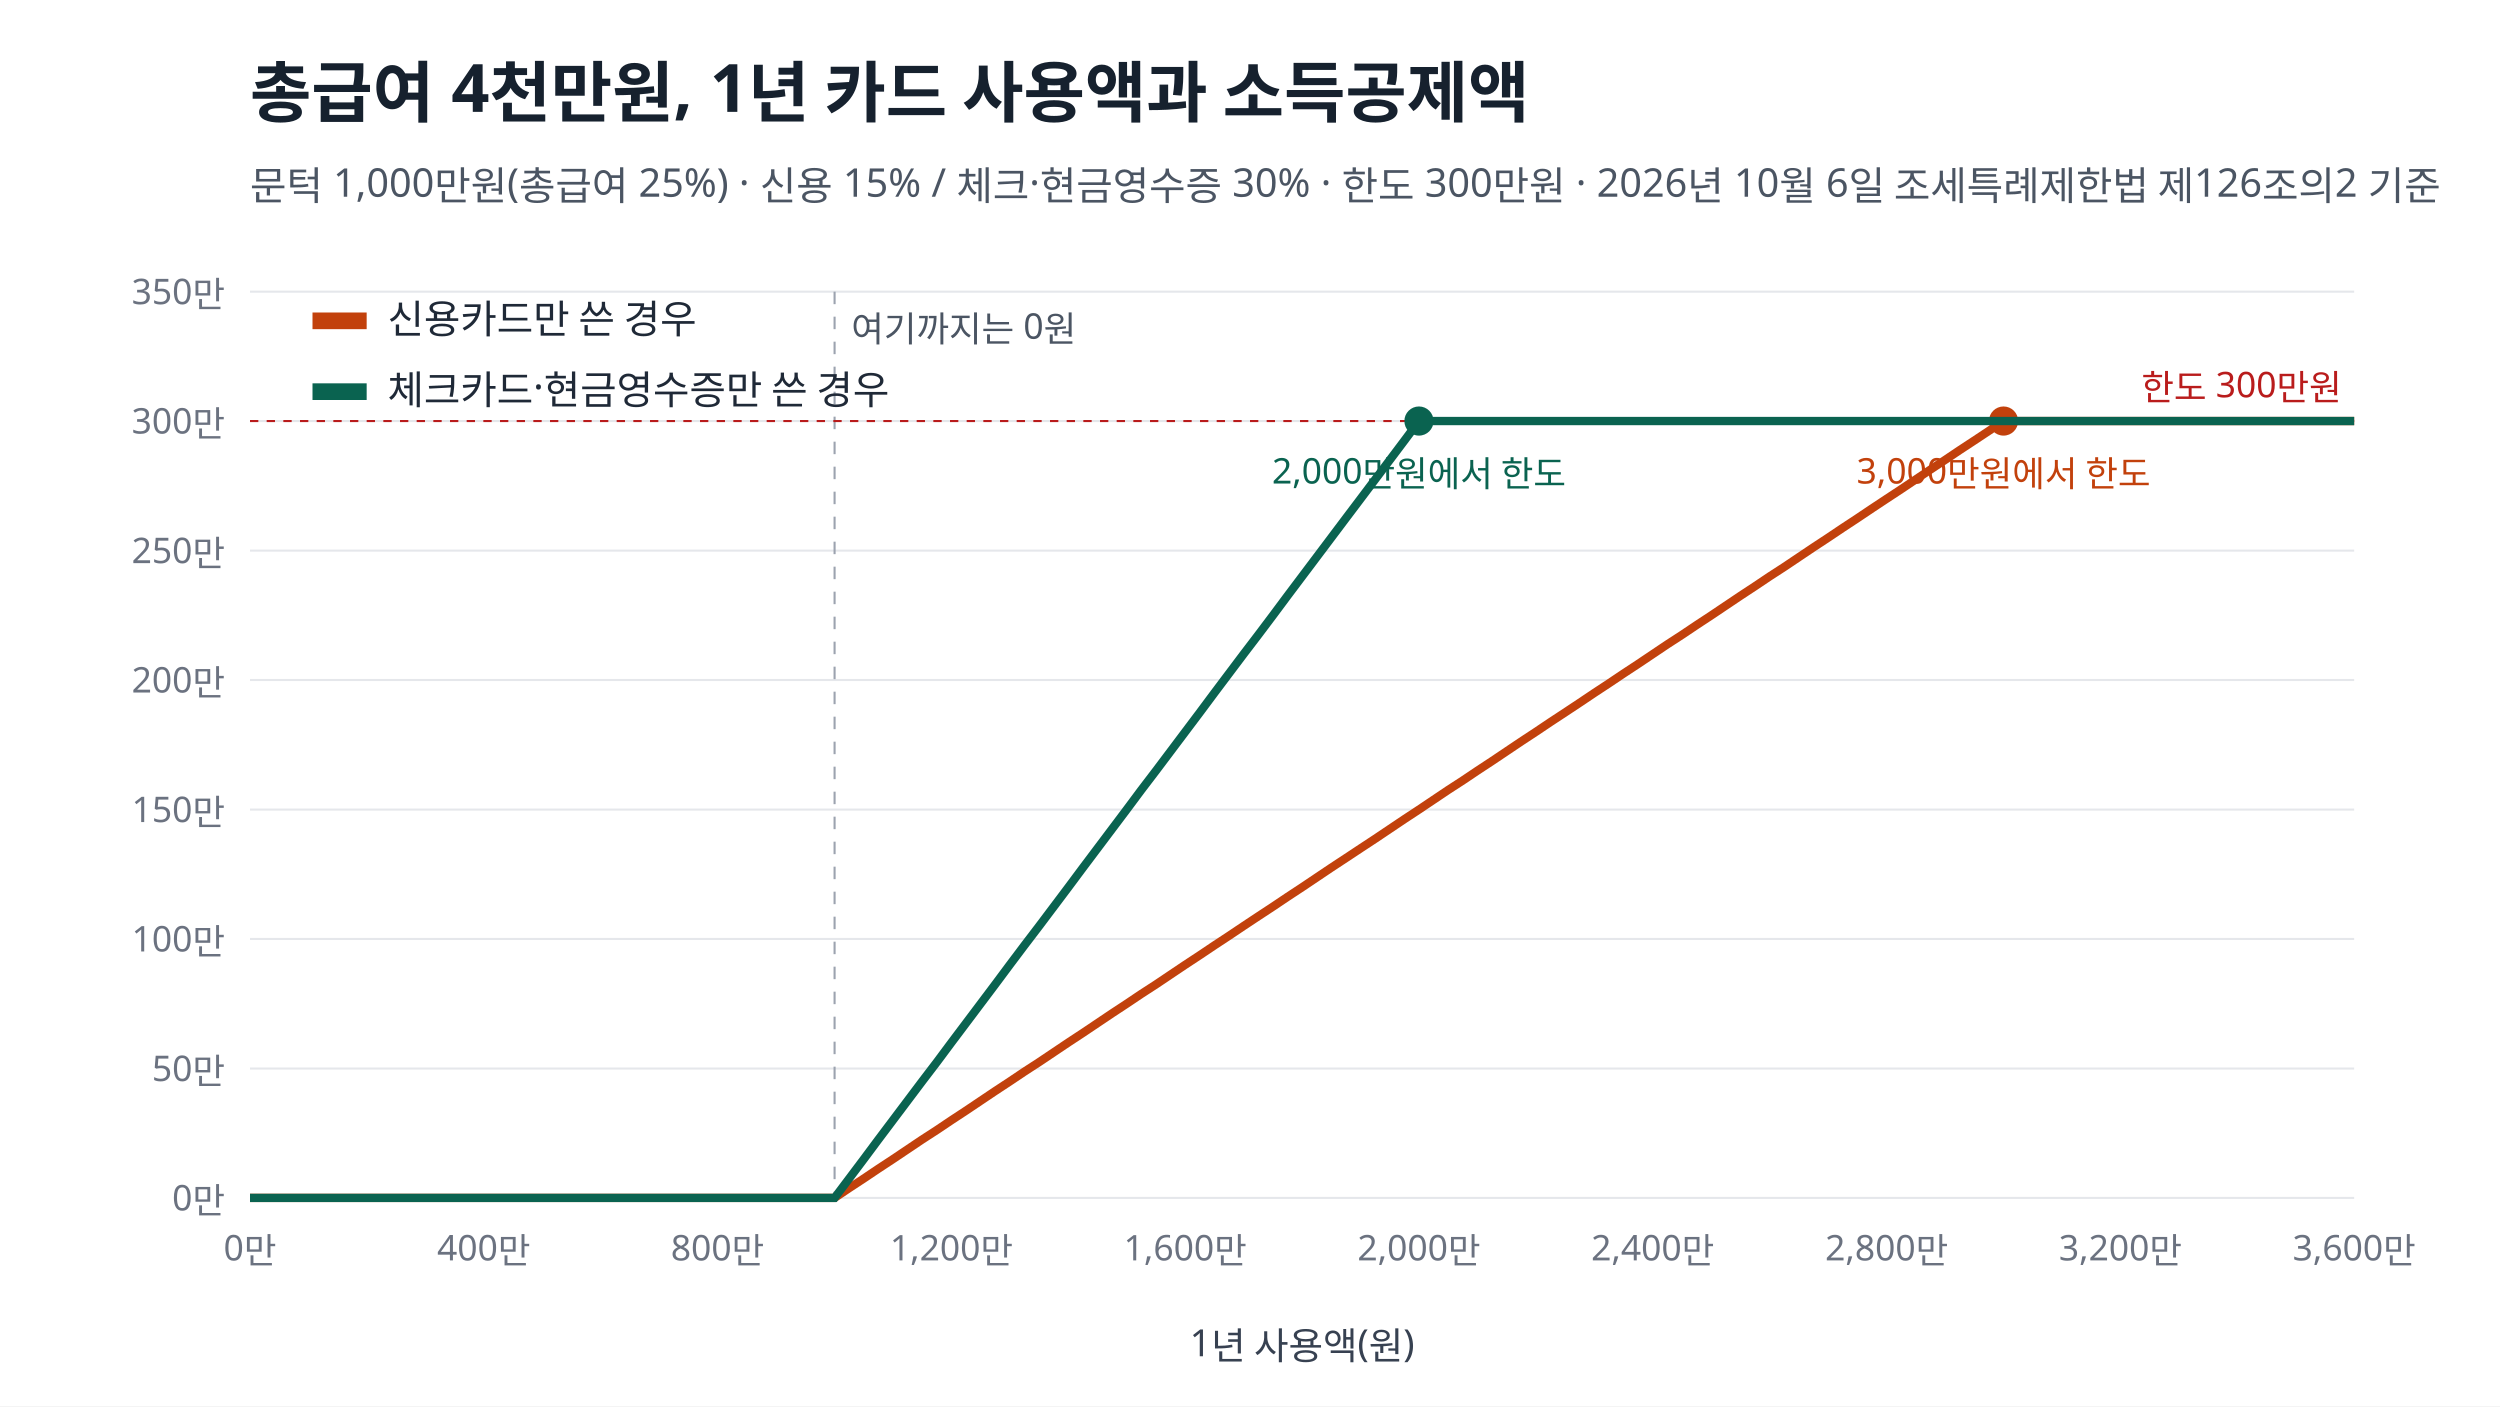
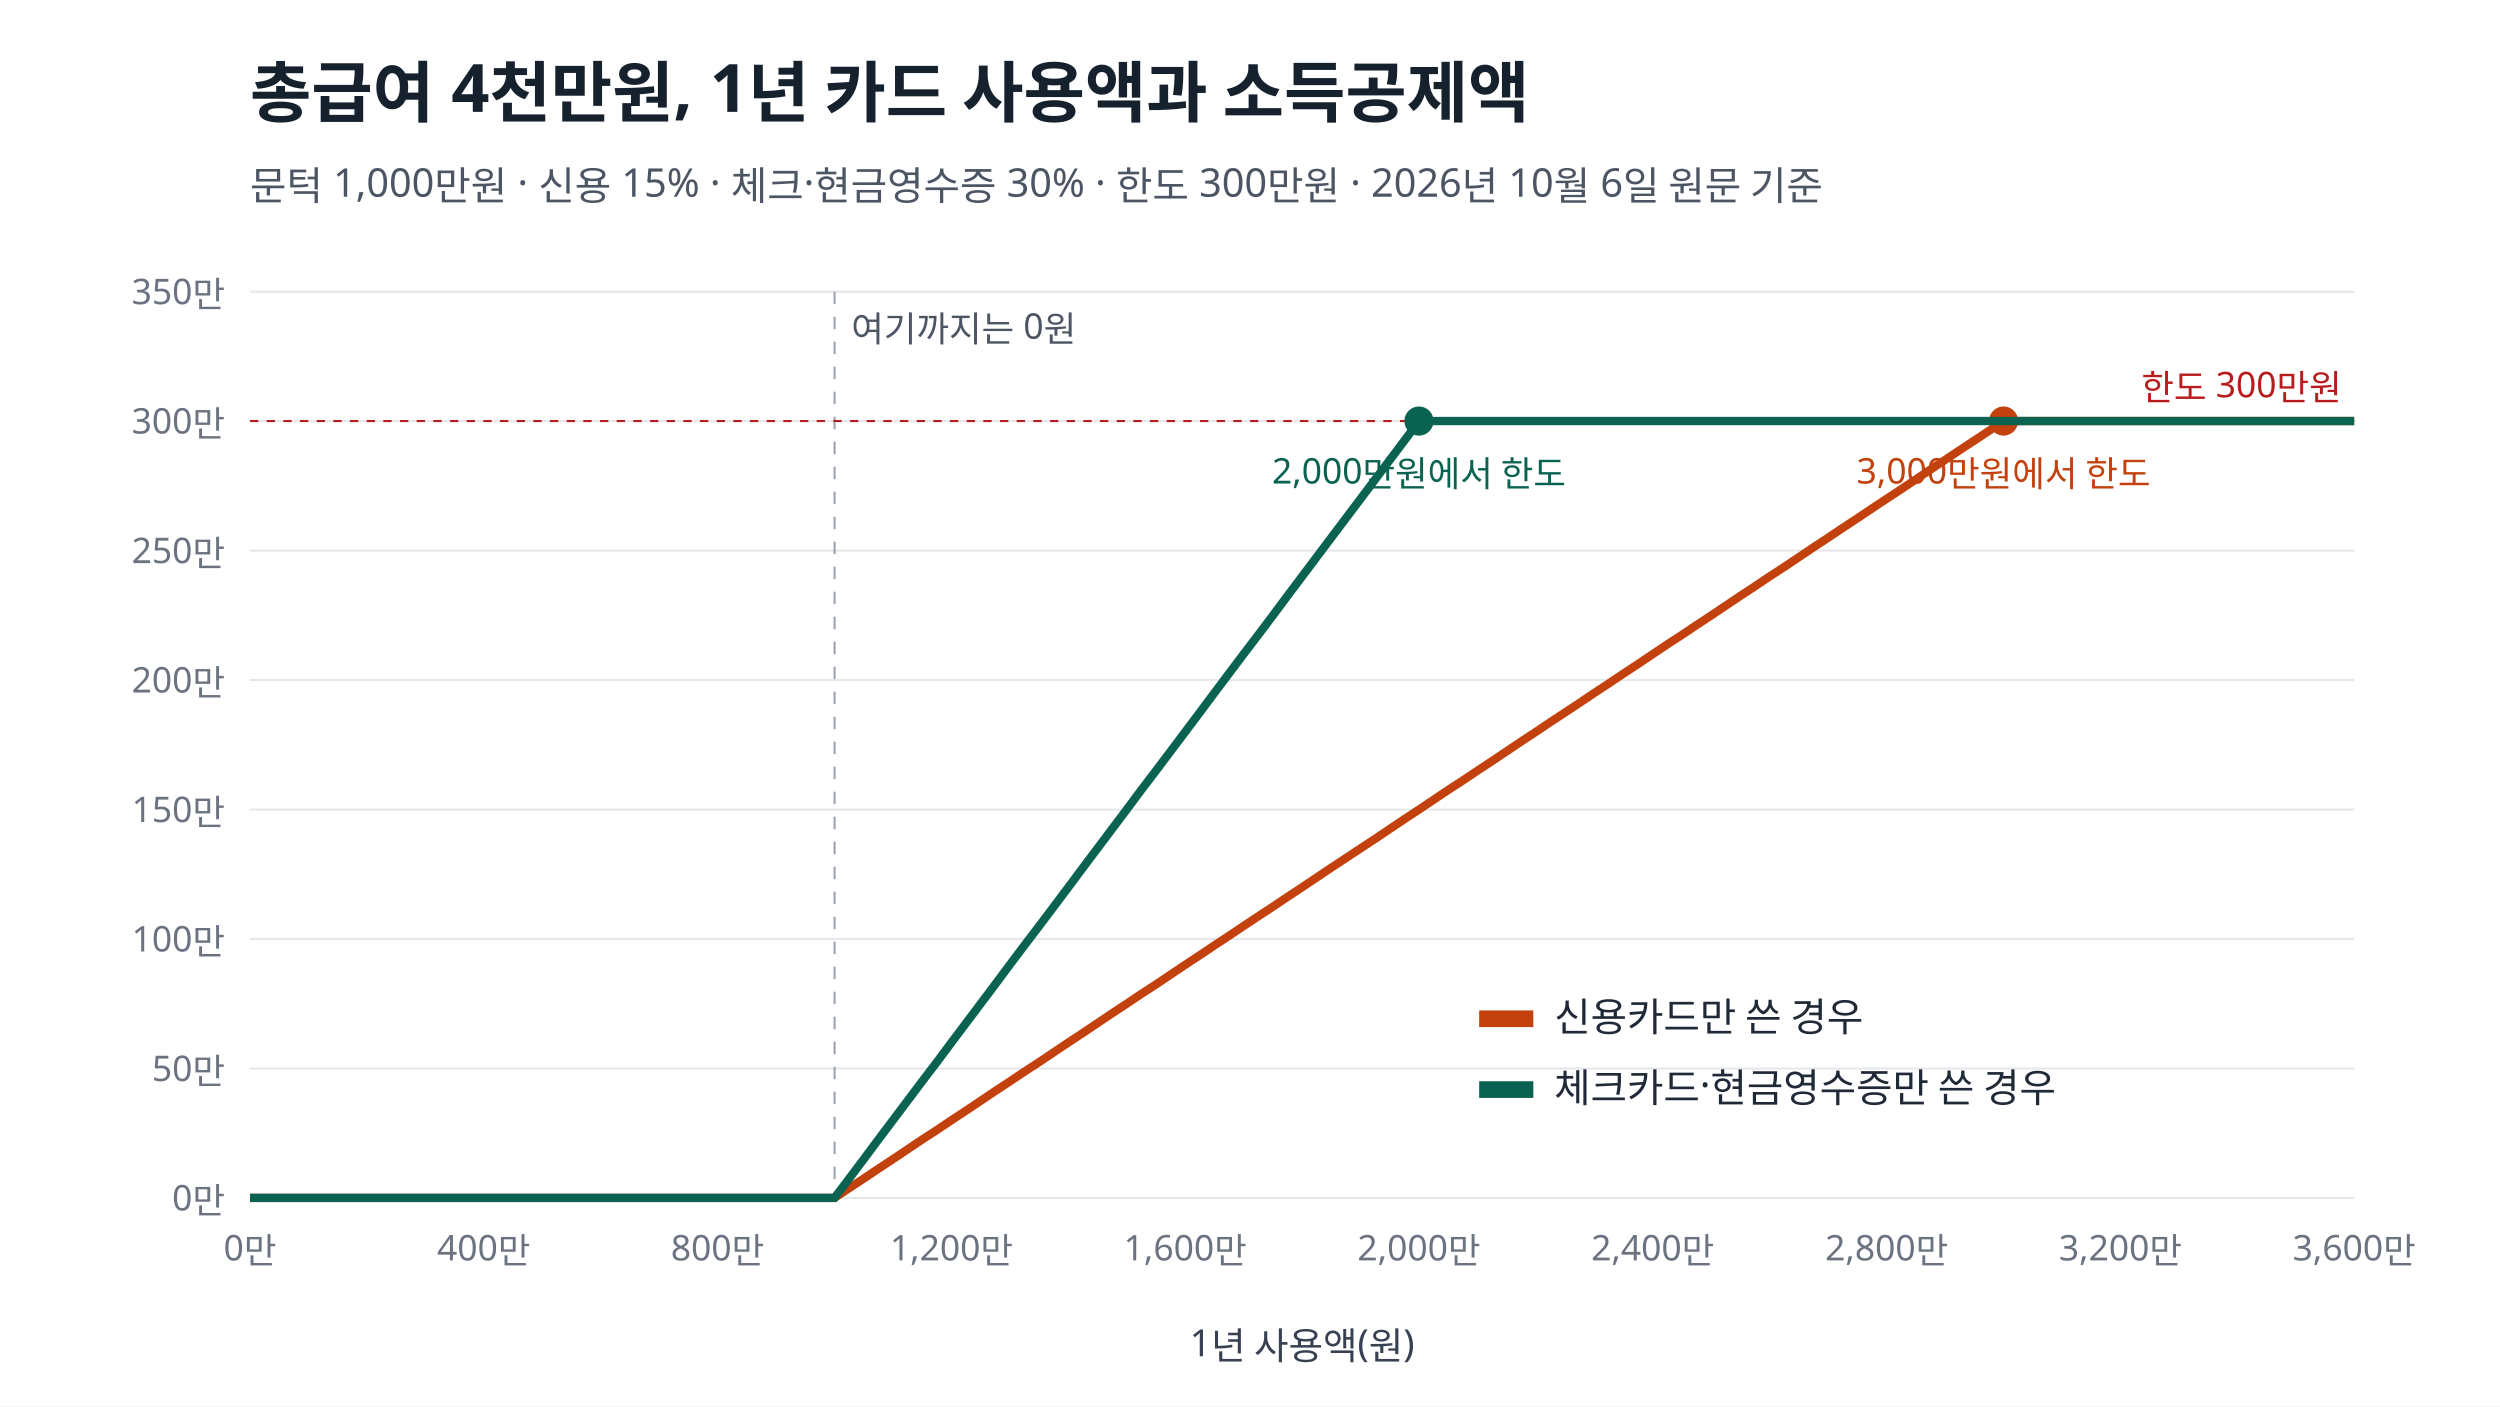
<svg xmlns="http://www.w3.org/2000/svg" width="1200" height="675" viewBox="0 0 1200 675">
  <rect width="1200" height="675" fill="#ffffff" />
  <text x="120" y="56" font-size="32" font-weight="700" fill="#16212e" font-family="'Noto Sans KR','Malgun Gothic','Apple SD Gothic Neo',sans-serif">총급여 4천만원, 1년 카드 사용액과 소득공제액</text>
-   <text x="120" y="96" font-size="19" fill="#4b5563" font-family="'Noto Sans KR','Malgun Gothic','Apple SD Gothic Neo',sans-serif">문턱 1,000만원(총급여 25%) · 신용 15% / 체크·현금영수증 30% · 한도 300만원 · 2026년 10월 6일 조세특례제한법 제126조의2 기준</text>
+   <text x="120" y="96" font-size="19" fill="#4b5563" font-family="'Noto Sans KR','Malgun Gothic','Apple SD Gothic Neo',sans-serif">문턱 1,000만원 · 신용 15% · 체크·현금영수증 30% · 한도 300만원 · 2026년 10월 6일 원문 기준</text>
  <line x1="120" y1="575.0" x2="1130" y2="575.0" stroke="#e5e7eb" />
  <text x="108" y="581.0" font-size="17" text-anchor="end" fill="#6b7280" font-family="'Noto Sans KR','Malgun Gothic','Apple SD Gothic Neo',sans-serif">0만</text>
  <line x1="120" y1="512.9" x2="1130" y2="512.9" stroke="#e5e7eb" />
  <text x="108" y="518.9" font-size="17" text-anchor="end" fill="#6b7280" font-family="'Noto Sans KR','Malgun Gothic','Apple SD Gothic Neo',sans-serif">50만</text>
  <line x1="120" y1="450.7" x2="1130" y2="450.7" stroke="#e5e7eb" />
  <text x="108" y="456.7" font-size="17" text-anchor="end" fill="#6b7280" font-family="'Noto Sans KR','Malgun Gothic','Apple SD Gothic Neo',sans-serif">100만</text>
  <line x1="120" y1="388.6" x2="1130" y2="388.6" stroke="#e5e7eb" />
  <text x="108" y="394.6" font-size="17" text-anchor="end" fill="#6b7280" font-family="'Noto Sans KR','Malgun Gothic','Apple SD Gothic Neo',sans-serif">150만</text>
  <line x1="120" y1="326.4" x2="1130" y2="326.4" stroke="#e5e7eb" />
  <text x="108" y="332.4" font-size="17" text-anchor="end" fill="#6b7280" font-family="'Noto Sans KR','Malgun Gothic','Apple SD Gothic Neo',sans-serif">200만</text>
  <line x1="120" y1="264.3" x2="1130" y2="264.3" stroke="#e5e7eb" />
  <text x="108" y="270.3" font-size="17" text-anchor="end" fill="#6b7280" font-family="'Noto Sans KR','Malgun Gothic','Apple SD Gothic Neo',sans-serif">250만</text>
  <line x1="120" y1="202.1" x2="1130" y2="202.1" stroke="#e5e7eb" />
  <text x="108" y="208.1" font-size="17" text-anchor="end" fill="#6b7280" font-family="'Noto Sans KR','Malgun Gothic','Apple SD Gothic Neo',sans-serif">300만</text>
  <line x1="120" y1="140.0" x2="1130" y2="140.0" stroke="#e5e7eb" />
  <text x="108" y="146.0" font-size="17" text-anchor="end" fill="#6b7280" font-family="'Noto Sans KR','Malgun Gothic','Apple SD Gothic Neo',sans-serif">350만</text>
  <text x="120.0" y="605" font-size="17" text-anchor="middle" fill="#6b7280" font-family="'Noto Sans KR','Malgun Gothic','Apple SD Gothic Neo',sans-serif">0만</text>
  <text x="232.2" y="605" font-size="17" text-anchor="middle" fill="#6b7280" font-family="'Noto Sans KR','Malgun Gothic','Apple SD Gothic Neo',sans-serif">400만</text>
  <text x="344.4" y="605" font-size="17" text-anchor="middle" fill="#6b7280" font-family="'Noto Sans KR','Malgun Gothic','Apple SD Gothic Neo',sans-serif">800만</text>
  <text x="456.7" y="605" font-size="17" text-anchor="middle" fill="#6b7280" font-family="'Noto Sans KR','Malgun Gothic','Apple SD Gothic Neo',sans-serif">1,200만</text>
  <text x="568.9" y="605" font-size="17" text-anchor="middle" fill="#6b7280" font-family="'Noto Sans KR','Malgun Gothic','Apple SD Gothic Neo',sans-serif">1,600만</text>
  <text x="681.1" y="605" font-size="17" text-anchor="middle" fill="#6b7280" font-family="'Noto Sans KR','Malgun Gothic','Apple SD Gothic Neo',sans-serif">2,000만</text>
  <text x="793.3" y="605" font-size="17" text-anchor="middle" fill="#6b7280" font-family="'Noto Sans KR','Malgun Gothic','Apple SD Gothic Neo',sans-serif">2,400만</text>
  <text x="905.6" y="605" font-size="17" text-anchor="middle" fill="#6b7280" font-family="'Noto Sans KR','Malgun Gothic','Apple SD Gothic Neo',sans-serif">2,800만</text>
  <text x="1017.8" y="605" font-size="17" text-anchor="middle" fill="#6b7280" font-family="'Noto Sans KR','Malgun Gothic','Apple SD Gothic Neo',sans-serif">3,200만</text>
  <text x="1130.0" y="605" font-size="17" text-anchor="middle" fill="#6b7280" font-family="'Noto Sans KR','Malgun Gothic','Apple SD Gothic Neo',sans-serif">3,600만</text>
  <text x="625.0" y="651" font-size="18" text-anchor="middle" fill="#374151" font-family="'Noto Sans KR','Malgun Gothic','Apple SD Gothic Neo',sans-serif">1년 사용액(원)</text>
  <line x1="400.6" y1="140" x2="400.6" y2="575" stroke="#9ca3af" stroke-dasharray="6 6" />
  <text x="408.6" y="164" font-size="17" fill="#4b5563" font-family="'Noto Sans KR','Malgun Gothic','Apple SD Gothic Neo',sans-serif">여기까지는 0원</text>
  <line x1="120" y1="202.1" x2="1130" y2="202.1" stroke="#b91c1c" stroke-dasharray="4 4" />
  <text x="1124" y="192.1" font-size="17" text-anchor="end" fill="#b91c1c" font-family="'Noto Sans KR','Malgun Gothic','Apple SD Gothic Neo',sans-serif">한도 300만원</text>
  <polyline points="120.0,575.0 127.0,575.0 134.0,575.0 141.0,575.0 148.1,575.0 155.1,575.0 162.1,575.0 169.1,575.0 176.1,575.0 183.1,575.0 190.1,575.0 197.2,575.0 204.2,575.0 211.2,575.0 218.2,575.0 225.2,575.0 232.2,575.0 239.2,575.0 246.2,575.0 253.3,575.0 260.3,575.0 267.3,575.0 274.3,575.0 281.3,575.0 288.3,575.0 295.3,575.0 302.4,575.0 309.4,575.0 316.4,575.0 323.4,575.0 330.4,575.0 337.4,575.0 344.4,575.0 351.5,575.0 358.5,575.0 365.5,575.0 372.5,575.0 379.5,575.0 386.5,575.0 393.5,575.0 400.6,575.0 407.6,570.3 414.6,565.7 421.6,561.0 428.6,556.4 435.6,551.7 442.6,547.0 449.7,542.4 456.7,537.7 463.7,533.1 470.7,528.4 477.7,523.7 484.7,519.1 491.7,514.4 498.8,509.8 505.8,505.1 512.8,500.4 519.8,495.8 526.8,491.1 533.8,486.4 540.8,481.8 547.8,477.1 554.9,472.5 561.9,467.8 568.9,463.1 575.9,458.5 582.9,453.8 589.9,449.2 596.9,444.5 604.0,439.8 611.0,435.2 618.0,430.5 625.0,425.9 632.0,421.2 639.0,416.5 646.0,411.9 653.1,407.2 660.1,402.6 667.1,397.9 674.1,393.2 681.1,388.6 688.1,383.9 695.1,379.2 702.2,374.6 709.2,369.9 716.2,365.3 723.2,360.6 730.2,355.9 737.2,351.3 744.2,346.6 751.2,342.0 758.3,337.3 765.3,332.6 772.3,328.0 779.3,323.3 786.3,318.7 793.3,314.0 800.3,309.3 807.4,304.7 814.4,300.0 821.4,295.4 828.4,290.7 835.4,286.0 842.4,281.4 849.4,276.7 856.5,272.1 863.5,267.4 870.5,262.7 877.5,258.1 884.5,253.4 891.5,248.8 898.5,244.1 905.6,239.4 912.6,234.8 919.6,230.1 926.6,225.4 933.6,220.8 940.6,216.1 947.6,211.5 954.7,206.8 961.7,202.1 968.7,202.1 975.7,202.1 982.7,202.1 989.7,202.1 996.7,202.1 1003.8,202.1 1010.8,202.1 1017.8,202.1 1024.8,202.1 1031.8,202.1 1038.8,202.1 1045.8,202.1 1052.8,202.1 1059.9,202.1 1066.9,202.1 1073.9,202.1 1080.9,202.1 1087.9,202.1 1094.9,202.1 1101.9,202.1 1109.0,202.1 1116.0,202.1 1123.0,202.1 1130.0,202.1" fill="none" stroke="#c2410c" stroke-width="4" />
  <circle cx="961.7" cy="202.1" r="7" fill="#c2410c" />
  <text x="961.7" y="232.1" font-size="17" text-anchor="middle" fill="#c2410c" font-family="'Noto Sans KR','Malgun Gothic','Apple SD Gothic Neo',sans-serif">3,000만원에서 한도</text>
-   <rect x="150" y="150" width="26" height="8" fill="#c2410c" />
-   <text x="186" y="160" font-size="19" fill="#1f2937" font-family="'Noto Sans KR','Malgun Gothic','Apple SD Gothic Neo',sans-serif">신용카드만 쓴 경우</text>
+   <rect x="710" y="485" width="26" height="8" fill="#c2410c" />
+   <text x="746" y="495" font-size="19" fill="#1f2937" font-family="'Noto Sans KR','Malgun Gothic','Apple SD Gothic Neo',sans-serif">신용카드만 쓴 경우</text>
  <polyline points="120.0,575.0 127.0,575.0 134.0,575.0 141.0,575.0 148.1,575.0 155.1,575.0 162.1,575.0 169.1,575.0 176.1,575.0 183.1,575.0 190.1,575.0 197.2,575.0 204.2,575.0 211.2,575.0 218.2,575.0 225.2,575.0 232.2,575.0 239.2,575.0 246.2,575.0 253.3,575.0 260.3,575.0 267.3,575.0 274.3,575.0 281.3,575.0 288.3,575.0 295.3,575.0 302.4,575.0 309.4,575.0 316.4,575.0 323.4,575.0 330.4,575.0 337.4,575.0 344.4,575.0 351.5,575.0 358.5,575.0 365.5,575.0 372.5,575.0 379.5,575.0 386.5,575.0 393.5,575.0 400.6,575.0 407.6,565.7 414.6,556.4 421.6,547.0 428.6,537.7 435.6,528.4 442.6,519.1 449.7,509.8 456.7,500.4 463.7,491.1 470.7,481.8 477.7,472.5 484.7,463.1 491.7,453.8 498.8,444.5 505.8,435.2 512.8,425.9 519.8,416.5 526.8,407.2 533.8,397.9 540.8,388.6 547.8,379.2 554.9,369.9 561.9,360.6 568.9,351.3 575.9,342.0 582.9,332.6 589.9,323.3 596.9,314.0 604.0,304.7 611.0,295.4 618.0,286.0 625.0,276.7 632.0,267.4 639.0,258.1 646.0,248.8 653.1,239.4 660.1,230.1 667.1,220.8 674.1,211.5 681.1,202.1 688.1,202.1 695.1,202.1 702.2,202.1 709.2,202.1 716.2,202.1 723.2,202.1 730.2,202.1 737.2,202.1 744.2,202.1 751.2,202.1 758.3,202.1 765.3,202.1 772.3,202.1 779.3,202.1 786.3,202.1 793.3,202.1 800.3,202.1 807.4,202.1 814.4,202.1 821.4,202.1 828.4,202.1 835.4,202.1 842.4,202.1 849.4,202.1 856.5,202.1 863.5,202.1 870.5,202.1 877.5,202.1 884.5,202.1 891.5,202.1 898.5,202.1 905.6,202.1 912.6,202.1 919.6,202.1 926.6,202.1 933.6,202.1 940.6,202.1 947.6,202.1 954.7,202.1 961.7,202.1 968.7,202.1 975.7,202.1 982.7,202.1 989.7,202.1 996.7,202.1 1003.8,202.1 1010.8,202.1 1017.8,202.1 1024.8,202.1 1031.8,202.1 1038.8,202.1 1045.8,202.1 1052.8,202.1 1059.9,202.1 1066.9,202.1 1073.9,202.1 1080.9,202.1 1087.9,202.1 1094.9,202.1 1101.9,202.1 1109.0,202.1 1116.0,202.1 1123.0,202.1 1130.0,202.1" fill="none" stroke="#0a6350" stroke-width="4" />
  <circle cx="681.1" cy="202.1" r="7" fill="#0a6350" />
  <text x="681.1" y="232.1" font-size="17" text-anchor="middle" fill="#0a6350" font-family="'Noto Sans KR','Malgun Gothic','Apple SD Gothic Neo',sans-serif">2,000만원에서 한도</text>
-   <rect x="150" y="184" width="26" height="8" fill="#0a6350" />
-   <text x="186" y="194" font-size="19" fill="#1f2937" font-family="'Noto Sans KR','Malgun Gothic','Apple SD Gothic Neo',sans-serif">체크카드·현금영수증만 쓴 경우</text>
+   <rect x="710" y="519" width="26" height="8" fill="#0a6350" />
+   <text x="746" y="529" font-size="19" fill="#1f2937" font-family="'Noto Sans KR','Malgun Gothic','Apple SD Gothic Neo',sans-serif">체크카드·현금영수증만 쓴 경우</text>
</svg>
